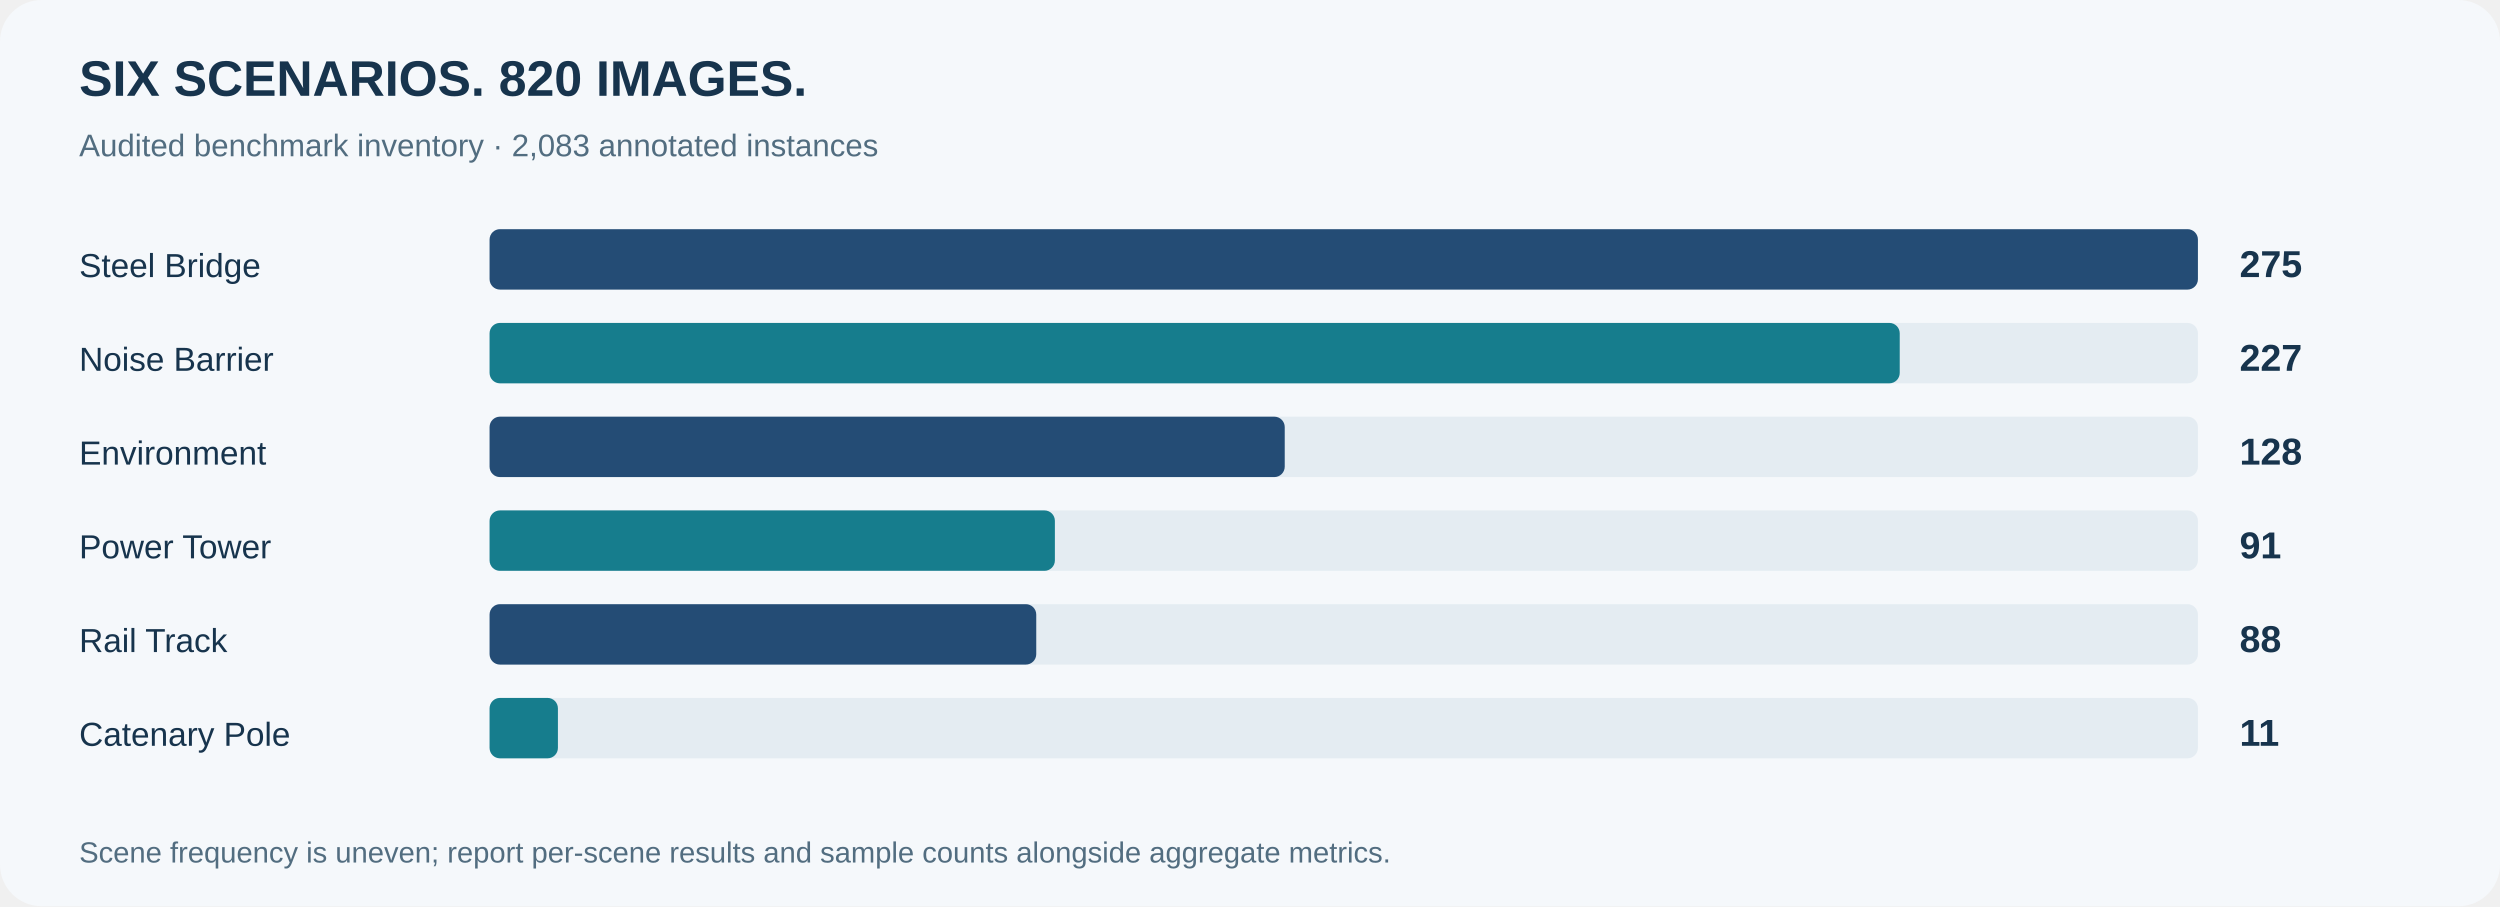
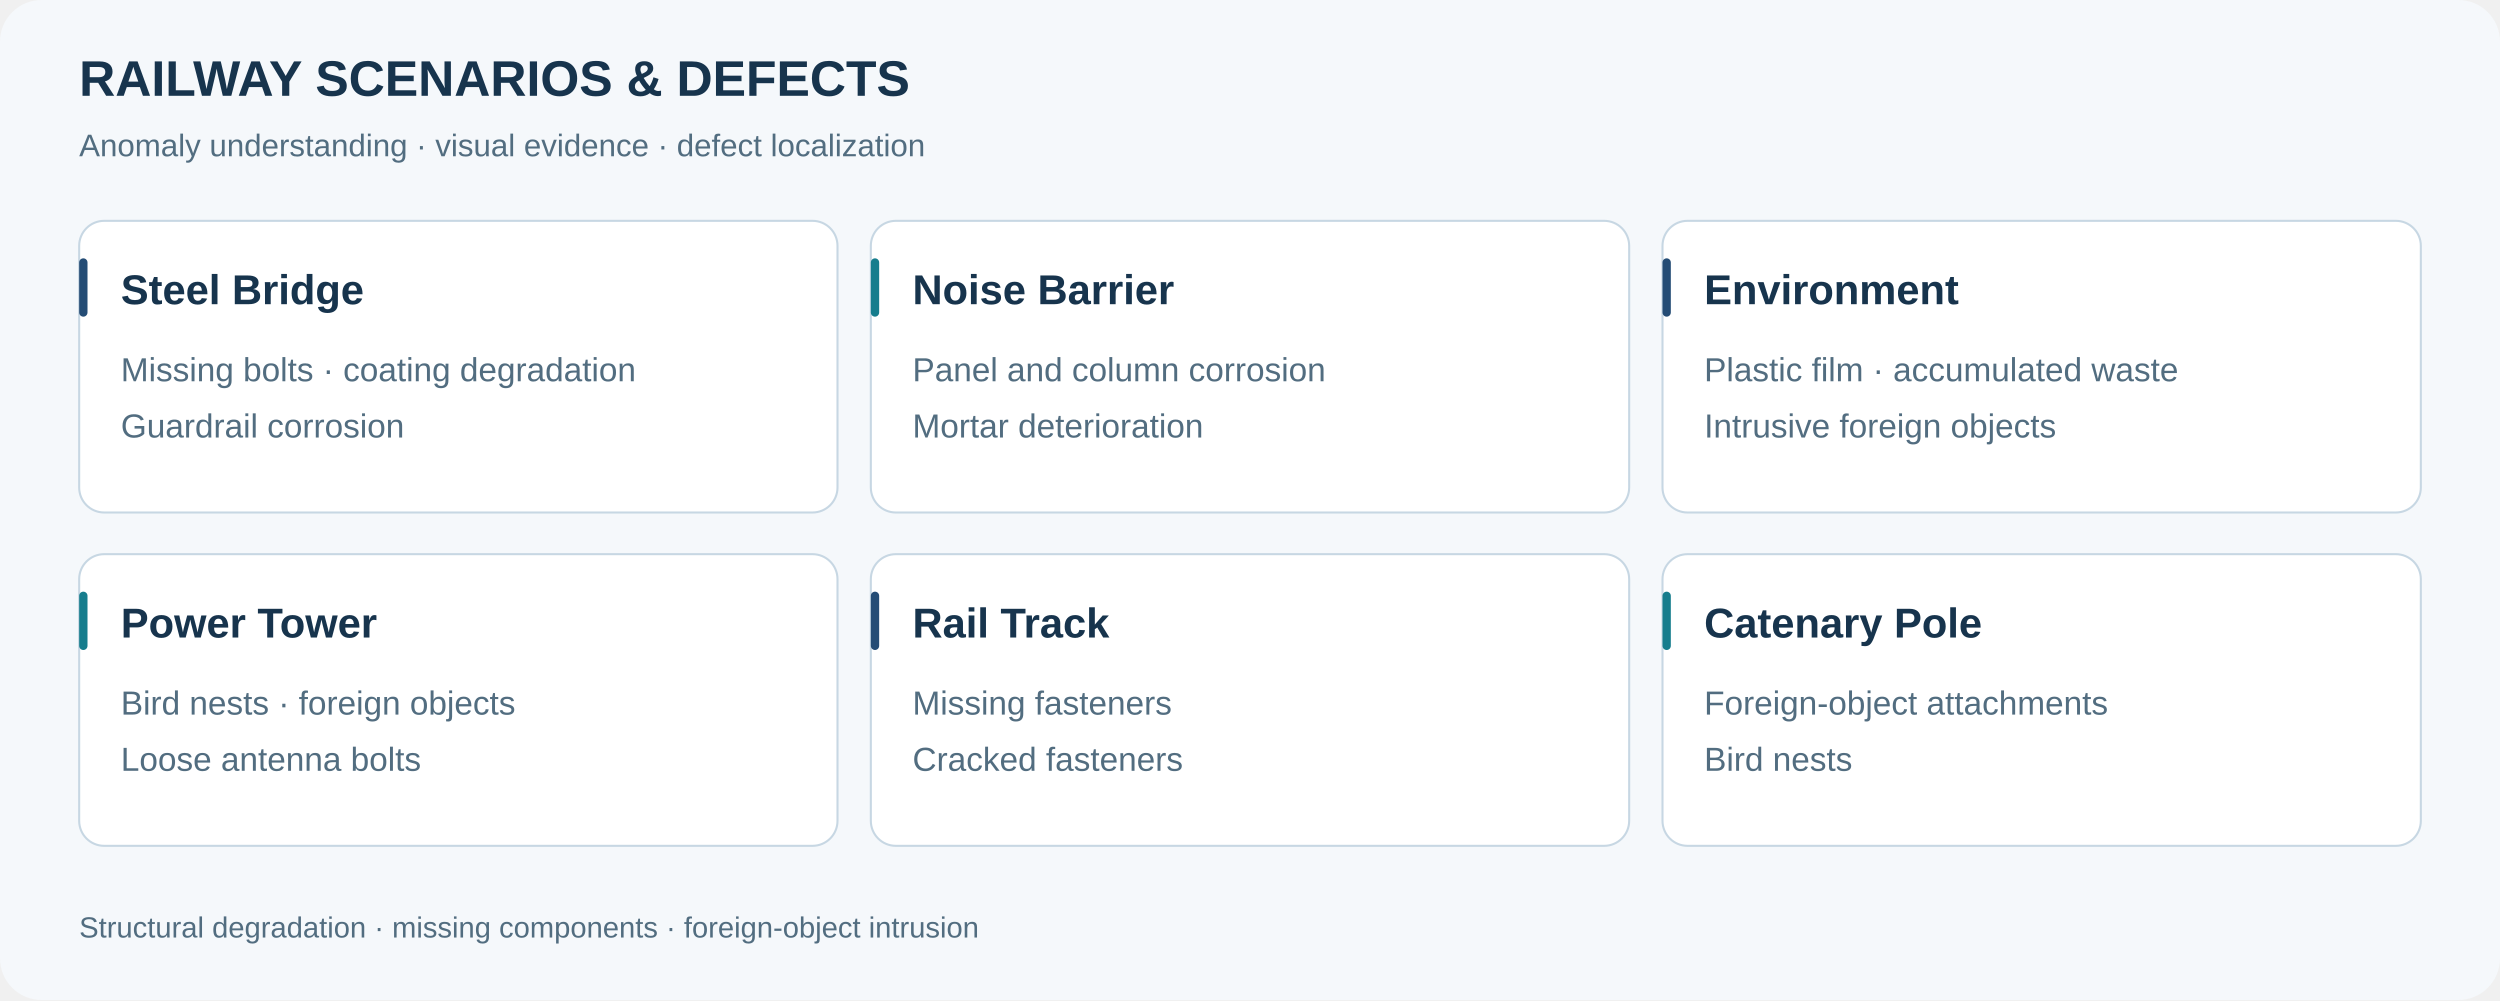
- <svg xmlns="http://www.w3.org/2000/svg" width="1200" height="435" viewBox="0 0 1200 435">
-   <rect width="1200" height="435" rx="20" fill="#f5f8fb" />
+ <svg xmlns="http://www.w3.org/2000/svg" width="1200" height="480" viewBox="0 0 1200 480">
+   <rect width="1200" height="480" rx="20" fill="#f5f8fb" />
  <g font-family="Arial, Helvetica, sans-serif">
-     <text x="38" y="46" font-size="24" fill="#17344d" font-weight="700">SIX SCENARIOS. 820 IMAGES.</text>
-     <text x="38" y="75" font-size="15" fill="#526d80" font-weight="400">Audited benchmark inventory · 2,083 annotated instances</text>
-     <text x="38" y="133" font-size="16" fill="#17344d" font-weight="400">Steel Bridge</text>
-     <rect x="235" y="110" width="820" height="29" rx="5" fill="#e4ecf2" />
-     <rect x="235" y="110" width="820" height="29" rx="5" fill="#244c75" />
-     <text x="1075" y="133" font-size="18" fill="#17344d" font-weight="700">275</text>
-     <text x="38" y="178" font-size="16" fill="#17344d" font-weight="400">Noise Barrier</text>
-     <rect x="235" y="155" width="820" height="29" rx="5" fill="#e4ecf2" />
-     <rect x="235" y="155" width="676.873" height="29" rx="5" fill="#167d8d" />
-     <text x="1075" y="178" font-size="18" fill="#17344d" font-weight="700">227</text>
-     <text x="38" y="223" font-size="16" fill="#17344d" font-weight="400">Environment</text>
-     <rect x="235" y="200" width="820" height="29" rx="5" fill="#e4ecf2" />
-     <rect x="235" y="200" width="381.673" height="29" rx="5" fill="#244c75" />
-     <text x="1075" y="223" font-size="18" fill="#17344d" font-weight="700">128</text>
-     <text x="38" y="268" font-size="16" fill="#17344d" font-weight="400">Power Tower</text>
-     <rect x="235" y="245" width="820" height="29" rx="5" fill="#e4ecf2" />
-     <rect x="235" y="245" width="271.345" height="29" rx="5" fill="#167d8d" />
-     <text x="1075" y="268" font-size="18" fill="#17344d" font-weight="700">91</text>
-     <text x="38" y="313" font-size="16" fill="#17344d" font-weight="400">Rail Track</text>
-     <rect x="235" y="290" width="820" height="29" rx="5" fill="#e4ecf2" />
-     <rect x="235" y="290" width="262.4" height="29" rx="5" fill="#244c75" />
-     <text x="1075" y="313" font-size="18" fill="#17344d" font-weight="700">88</text>
-     <text x="38" y="358" font-size="16" fill="#17344d" font-weight="400">Catenary Pole</text>
-     <rect x="235" y="335" width="820" height="29" rx="5" fill="#e4ecf2" />
-     <rect x="235" y="335" width="32.8" height="29" rx="5" fill="#167d8d" />
-     <text x="1075" y="358" font-size="18" fill="#17344d" font-weight="700">11</text>
-     <text x="38" y="414" font-size="14" fill="#526d80" font-weight="400">Scene frequency is uneven; report per-scene results and sample counts alongside aggregate metrics.</text>
+     <text x="38" y="46" font-size="24" fill="#17344d" font-weight="700">RAILWAY SCENARIOS &amp; DEFECTS</text>
+     <text x="38" y="75" font-size="15" fill="#526d80">Anomaly understanding · visual evidence · defect localization</text>
+     <rect x="38" y="106" width="364" height="140" rx="12" fill="#fff" stroke="#c7d7e3" />
+     <rect x="38" y="124" width="4" height="28" rx="2" fill="#244c75" />
+     <text x="58" y="146" font-size="20" font-weight="700" fill="#17344d">Steel Bridge</text>
+     <text x="58" y="183" font-size="16" fill="#526d80">Missing bolts · coating degradation</text>
+     <text x="58" y="210" font-size="16" fill="#526d80">Guardrail corrosion</text>
+     <rect x="418" y="106" width="364" height="140" rx="12" fill="#fff" stroke="#c7d7e3" />
+     <rect x="418" y="124" width="4" height="28" rx="2" fill="#167d8d" />
+     <text x="438" y="146" font-size="20" font-weight="700" fill="#17344d">Noise Barrier</text>
+     <text x="438" y="183" font-size="16" fill="#526d80">Panel and column corrosion</text>
+     <text x="438" y="210" font-size="16" fill="#526d80">Mortar deterioration</text>
+     <rect x="798" y="106" width="364" height="140" rx="12" fill="#fff" stroke="#c7d7e3" />
+     <rect x="798" y="124" width="4" height="28" rx="2" fill="#244c75" />
+     <text x="818" y="146" font-size="20" font-weight="700" fill="#17344d">Environment</text>
+     <text x="818" y="183" font-size="16" fill="#526d80">Plastic film · accumulated waste</text>
+     <text x="818" y="210" font-size="16" fill="#526d80">Intrusive foreign objects</text>
+     <rect x="38" y="266" width="364" height="140" rx="12" fill="#fff" stroke="#c7d7e3" />
+     <rect x="38" y="284" width="4" height="28" rx="2" fill="#167d8d" />
+     <text x="58" y="306" font-size="20" font-weight="700" fill="#17344d">Power Tower</text>
+     <text x="58" y="343" font-size="16" fill="#526d80">Bird nests · foreign objects</text>
+     <text x="58" y="370" font-size="16" fill="#526d80">Loose antenna bolts</text>
+     <rect x="418" y="266" width="364" height="140" rx="12" fill="#fff" stroke="#c7d7e3" />
+     <rect x="418" y="284" width="4" height="28" rx="2" fill="#244c75" />
+     <text x="438" y="306" font-size="20" font-weight="700" fill="#17344d">Rail Track</text>
+     <text x="438" y="343" font-size="16" fill="#526d80">Missing fasteners</text>
+     <text x="438" y="370" font-size="16" fill="#526d80">Cracked fasteners</text>
+     <rect x="798" y="266" width="364" height="140" rx="12" fill="#fff" stroke="#c7d7e3" />
+     <rect x="798" y="284" width="4" height="28" rx="2" fill="#167d8d" />
+     <text x="818" y="306" font-size="20" font-weight="700" fill="#17344d">Catenary Pole</text>
+     <text x="818" y="343" font-size="16" fill="#526d80">Foreign-object attachments</text>
+     <text x="818" y="370" font-size="16" fill="#526d80">Bird nests</text>
+     <text x="38" y="450" font-size="14" fill="#526d80">Structural degradation · missing components · foreign-object intrusion</text>
  </g>
</svg>
